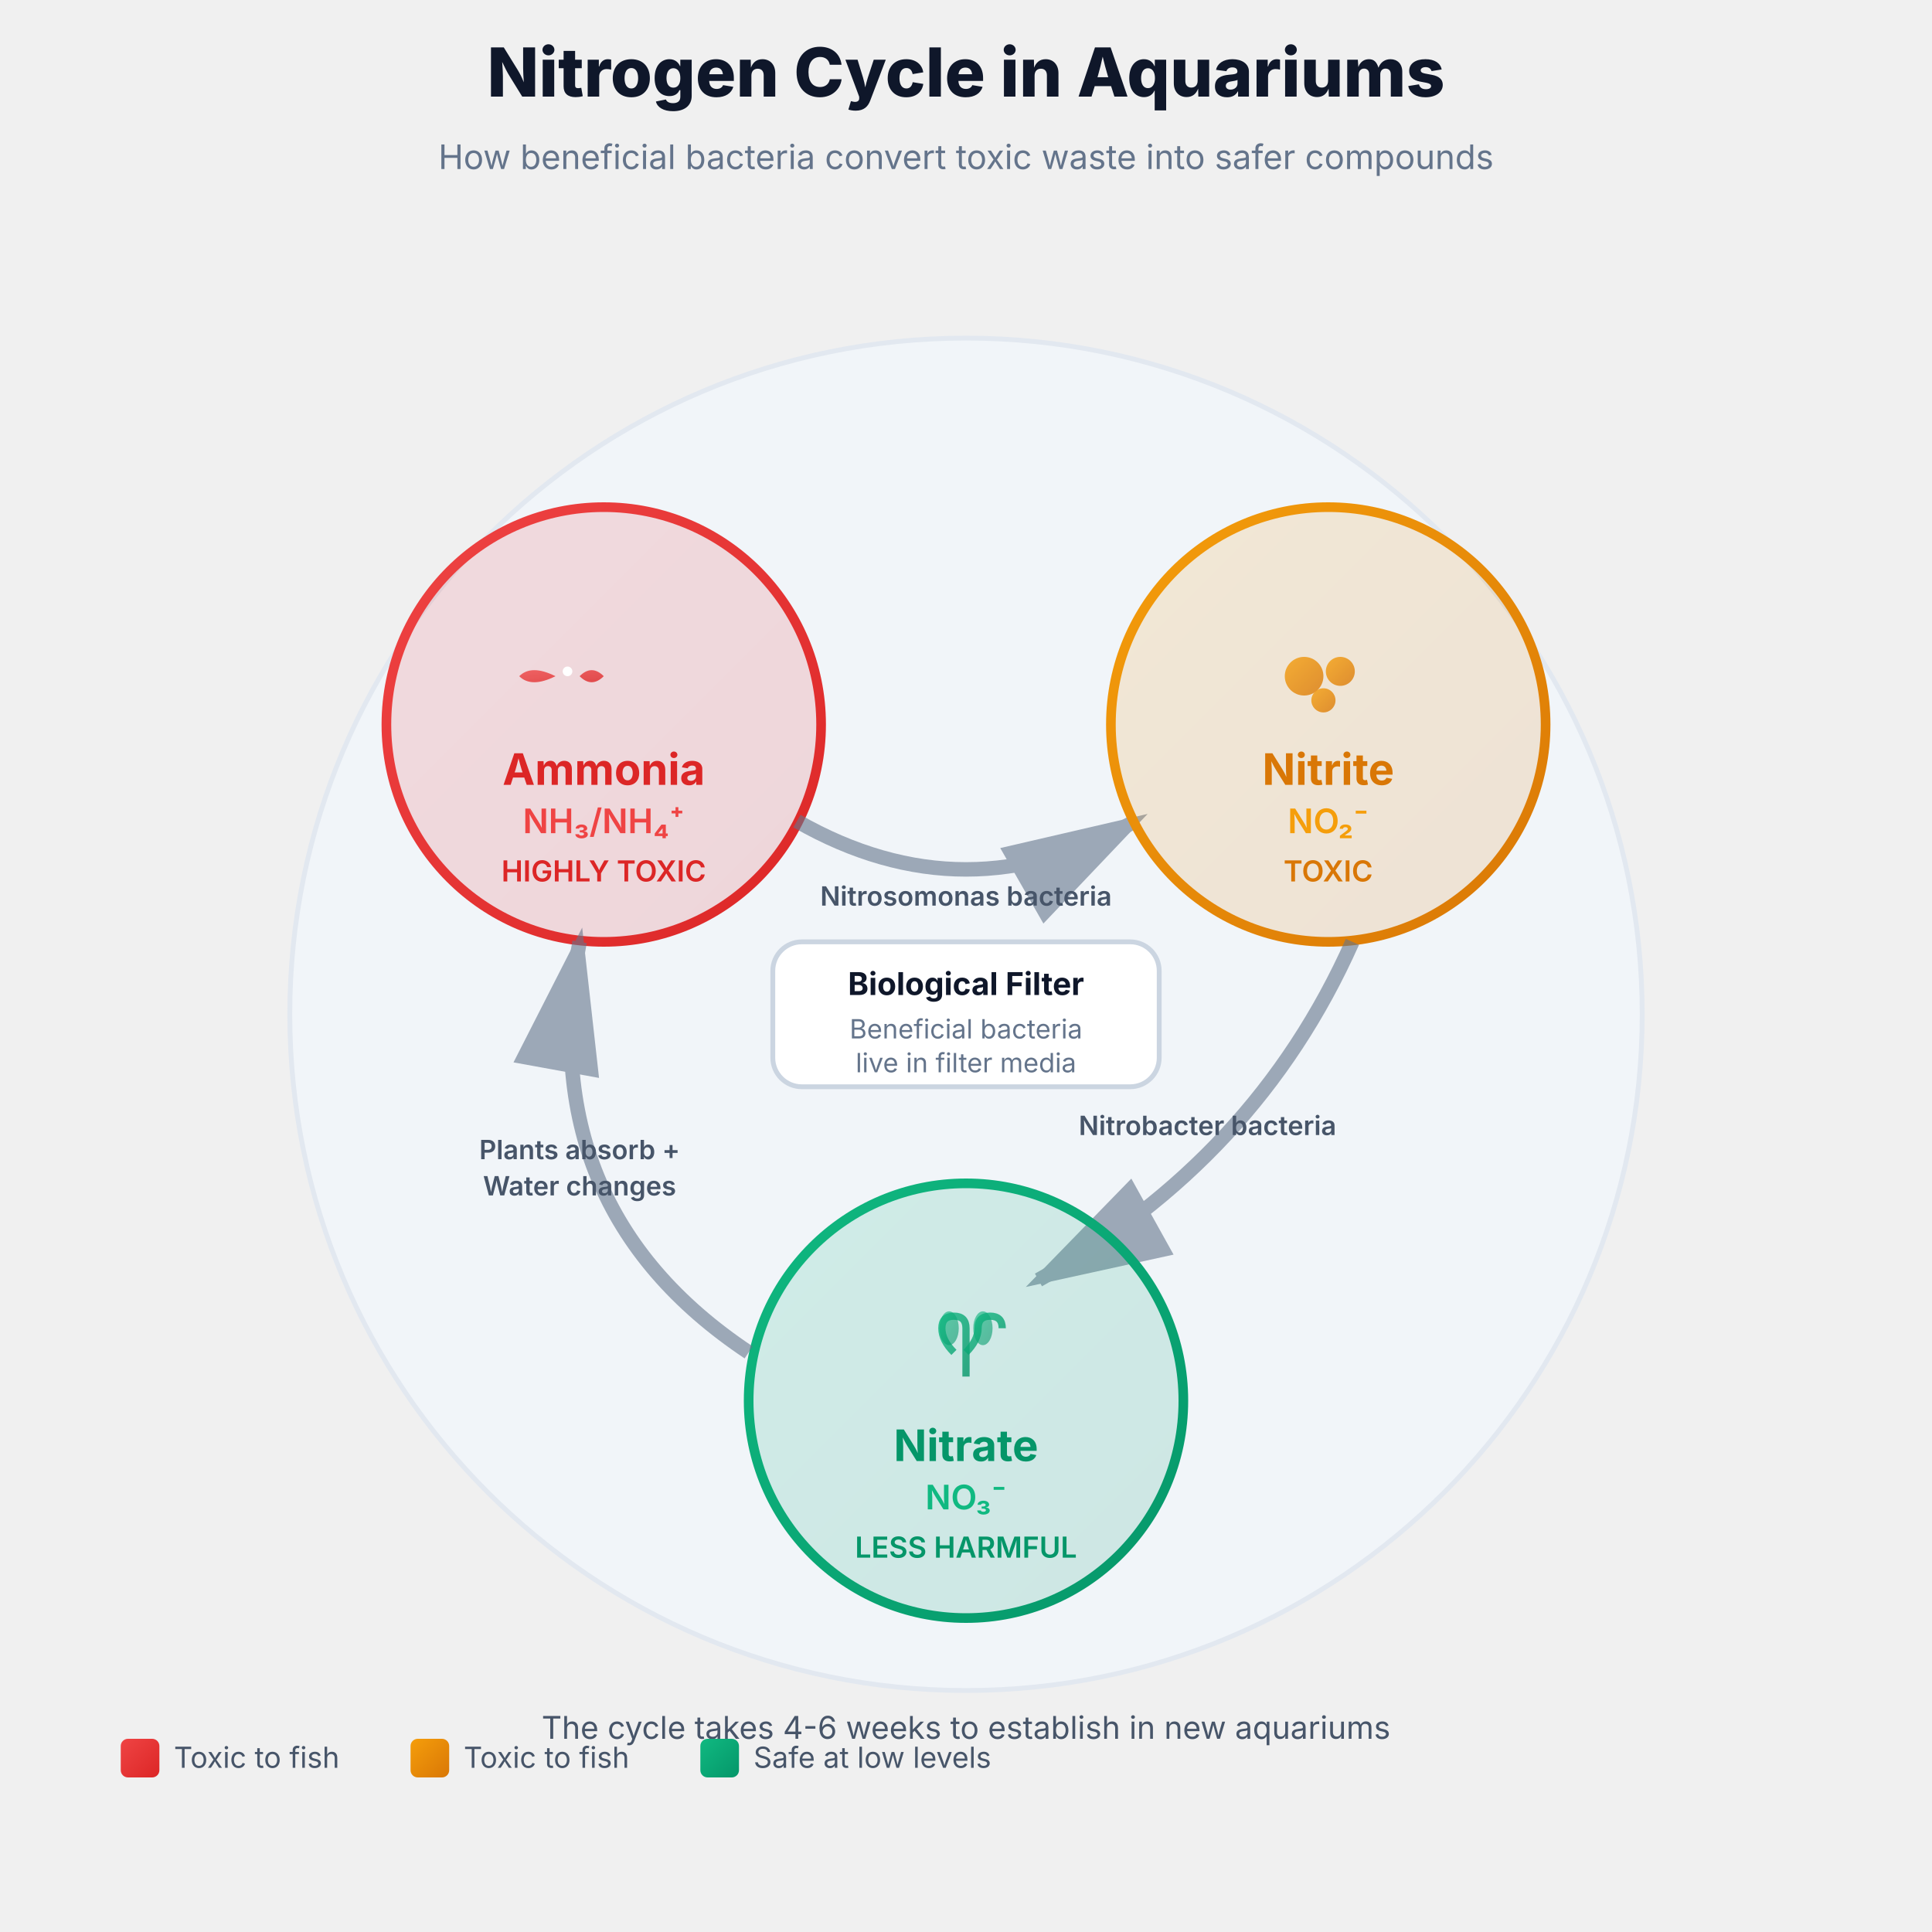
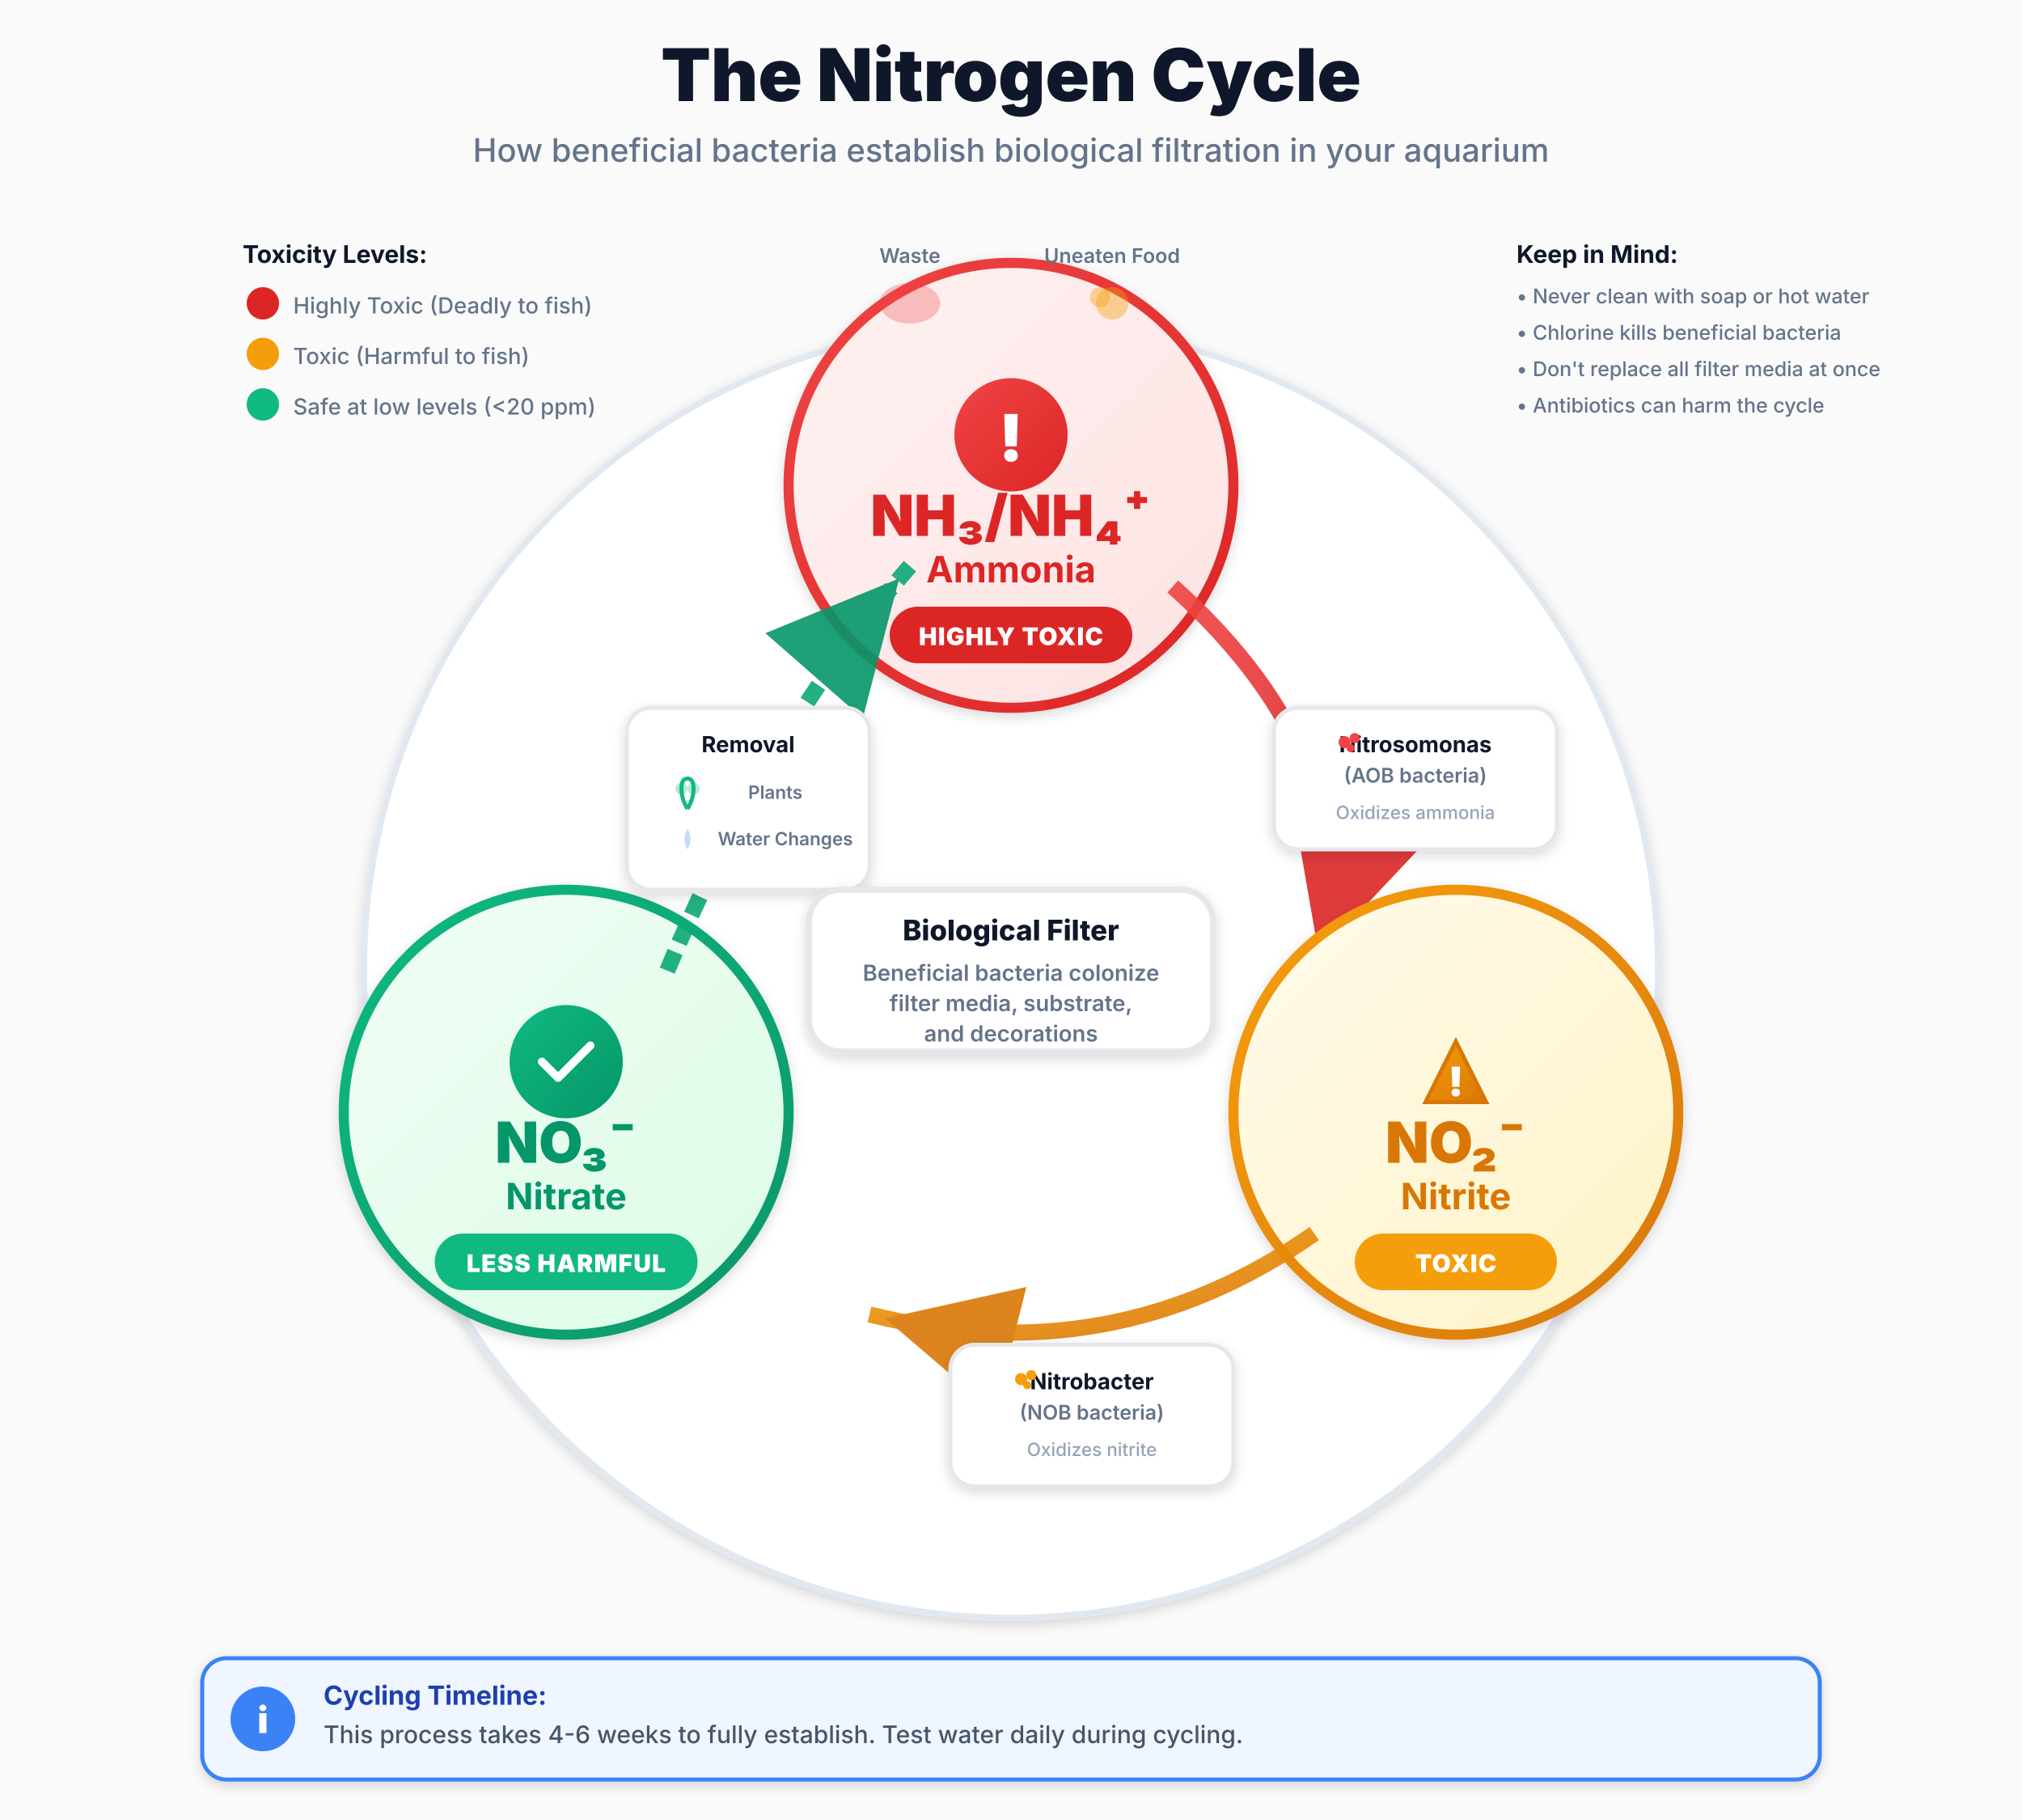
- <svg xmlns="http://www.w3.org/2000/svg" viewBox="0 0 800 800" width="800" height="800">
+ <svg xmlns="http://www.w3.org/2000/svg" viewBox="0 0 1000 900" width="1000" height="900">
  <defs>
-     <linearGradient id="ammoniaGrad" x1="0%" y1="0%" x2="100%" y2="100%">
+     <linearGradient id="ammoniaBg" x1="0%" y1="0%" x2="100%" y2="100%">
+       <stop offset="0%" style="stop-color:#fef2f2;stop-opacity:1" />
+       <stop offset="100%" style="stop-color:#fee2e2;stop-opacity:1" />
+     </linearGradient>
+     <linearGradient id="ammoniaAccent" x1="0%" y1="0%" x2="100%" y2="100%">
      <stop offset="0%" style="stop-color:#ef4444;stop-opacity:1" />
      <stop offset="100%" style="stop-color:#dc2626;stop-opacity:1" />
    </linearGradient>
-     <linearGradient id="nitriteGrad" x1="0%" y1="0%" x2="100%" y2="100%">
+     <linearGradient id="nitriteBg" x1="0%" y1="0%" x2="100%" y2="100%">
+       <stop offset="0%" style="stop-color:#fffbeb;stop-opacity:1" />
+       <stop offset="100%" style="stop-color:#fef3c7;stop-opacity:1" />
+     </linearGradient>
+     <linearGradient id="nitriteAccent" x1="0%" y1="0%" x2="100%" y2="100%">
      <stop offset="0%" style="stop-color:#f59e0b;stop-opacity:1" />
      <stop offset="100%" style="stop-color:#d97706;stop-opacity:1" />
    </linearGradient>
-     <linearGradient id="nitrateGrad" x1="0%" y1="0%" x2="100%" y2="100%">
+     <linearGradient id="nitrateBg" x1="0%" y1="0%" x2="100%" y2="100%">
+       <stop offset="0%" style="stop-color:#f0fdf4;stop-opacity:1" />
+       <stop offset="100%" style="stop-color:#dcfce7;stop-opacity:1" />
+     </linearGradient>
+     <linearGradient id="nitrateAccent" x1="0%" y1="0%" x2="100%" y2="100%">
      <stop offset="0%" style="stop-color:#10b981;stop-opacity:1" />
      <stop offset="100%" style="stop-color:#059669;stop-opacity:1" />
    </linearGradient>
-     <marker id="arrowhead" markerWidth="10" markerHeight="10" refX="9" refY="3" orient="auto">
-       <polygon points="0 0, 10 3, 0 6" fill="#64748b" />
+     <marker id="arrowRed" markerWidth="12" markerHeight="12" refX="11" refY="6" orient="auto">
+       <path d="M 2 2 L 10 6 L 2 10 z" fill="#dc2626" />
    </marker>
+     <marker id="arrowOrange" markerWidth="12" markerHeight="12" refX="11" refY="6" orient="auto">
+       <path d="M 2 2 L 10 6 L 2 10 z" fill="#d97706" />
+     </marker>
+     <marker id="arrowGreen" markerWidth="12" markerHeight="12" refX="11" refY="6" orient="auto">
+       <path d="M 2 2 L 10 6 L 2 10 z" fill="#059669" />
+     </marker>
+     <filter id="shadow" x="-50%" y="-50%" width="200%" height="200%">
+       <feGaussianBlur in="SourceAlpha" stdDeviation="3" />
+       <feOffset dx="0" dy="2" result="offsetblur" />
+       <feComponentTransfer>
+         <feFuncA type="linear" slope="0.15" />
+       </feComponentTransfer>
+       <feMerge>
+         <feMergeNode />
+         <feMergeNode in="SourceGraphic" />
+       </feMerge>
+     </filter>
  </defs>
-   <text x="400" y="40" text-anchor="middle" font-family="Inter, system-ui, sans-serif" font-size="28" font-weight="800" fill="#0f172a">
-     Nitrogen Cycle in Aquariums
+   <rect width="1000" height="900" fill="#fafafa" />
+   <text x="500" y="50" text-anchor="middle" font-family="-apple-system, BlinkMacSystemFont, 'Segoe UI', sans-serif" font-size="36" font-weight="900" fill="#0f172a">
+     The Nitrogen Cycle
  </text>
-   <text x="400" y="70" text-anchor="middle" font-family="Inter, system-ui, sans-serif" font-size="14" fill="#64748b">
-     How beneficial bacteria convert toxic waste into safer compounds
+   <text x="500" y="80" text-anchor="middle" font-family="-apple-system, BlinkMacSystemFont, 'Segoe UI', sans-serif" font-size="16" font-weight="500" fill="#64748b">
+     How beneficial bacteria establish biological filtration in your aquarium
  </text>
-   <circle cx="400" cy="420" r="280" fill="#f1f5f9" stroke="#e2e8f0" stroke-width="2" />
-   <g id="stage-ammonia">
-     <circle cx="250" cy="300" r="90" fill="url(#ammoniaGrad)" opacity="0.15" />
-     <circle cx="250" cy="300" r="90" fill="none" stroke="url(#ammoniaGrad)" stroke-width="4" />
-     <path d="M 230 280 Q 220 275 215 280 Q 220 285 230 280 L 240 280 Q 245 275 250 280 Q 245 285 240 280 Z" fill="url(#ammoniaGrad)" opacity="0.8" />
-     <circle cx="235" cy="278" r="2" fill="#fff" />
-     <text x="250" y="325" text-anchor="middle" font-family="Inter, system-ui, sans-serif" font-size="18" font-weight="700" fill="#dc2626">
+   <circle cx="500" cy="480" r="320" fill="#ffffff" stroke="#e2e8f0" stroke-width="3" filter="url(#shadow)" />
+   <g id="ammonia-stage">
+     <circle cx="500" cy="240" r="110" fill="url(#ammoniaBg)" stroke="url(#ammoniaAccent)" stroke-width="5" filter="url(#shadow)" />
+     <circle cx="500" cy="215" r="28" fill="url(#ammoniaAccent)" />
+     <text x="500" y="228" text-anchor="middle" font-family="-apple-system, BlinkMacSystemFont, 'Segoe UI', sans-serif" font-size="32" font-weight="900" fill="#ffffff">
+       !
+     </text>
+     <text x="500" y="265" text-anchor="middle" font-family="-apple-system, BlinkMacSystemFont, 'Segoe UI', sans-serif" font-size="28" font-weight="900" fill="#dc2626">
+       NH₃/NH₄⁺
+     </text>
+     <text x="500" y="288" text-anchor="middle" font-family="-apple-system, BlinkMacSystemFont, 'Segoe UI', sans-serif" font-size="18" font-weight="700" fill="#dc2626">
      Ammonia
    </text>
-     <text x="250" y="345" text-anchor="middle" font-family="Inter, system-ui, sans-serif" font-size="14" font-weight="600" fill="#ef4444">
-       NH₃/NH₄⁺
-     </text>
-     <text x="250" y="365" text-anchor="middle" font-family="Inter, system-ui, sans-serif" font-size="12" font-weight="600" fill="#dc2626">
+     <rect x="440" y="300" width="120" height="28" rx="14" fill="#dc2626" />
+     <text x="500" y="319" text-anchor="middle" font-family="-apple-system, BlinkMacSystemFont, 'Segoe UI', sans-serif" font-size="12" font-weight="900" fill="#ffffff" letter-spacing="0.5">
      HIGHLY TOXIC
    </text>
-   </g>
-   <path d="M 330 340 Q 400 380 470 340" fill="none" stroke="#64748b" stroke-width="6" marker-end="url(#arrowhead)" opacity="0.6" />
-   <text x="400" y="375" text-anchor="middle" font-family="Inter, system-ui, sans-serif" font-size="11" font-weight="600" fill="#475569">
-     Nitrosomonas bacteria
-   </text>
-   <g id="stage-nitrite">
-     <circle cx="550" cy="300" r="90" fill="url(#nitriteGrad)" opacity="0.15" />
-     <circle cx="550" cy="300" r="90" fill="none" stroke="url(#nitriteGrad)" stroke-width="4" />
-     <circle cx="540" cy="280" r="8" fill="url(#nitriteGrad)" opacity="0.8" />
-     <circle cx="555" cy="278" r="6" fill="url(#nitriteGrad)" opacity="0.8" />
-     <circle cx="548" cy="290" r="5" fill="url(#nitriteGrad)" opacity="0.8" />
-     <text x="550" y="325" text-anchor="middle" font-family="Inter, system-ui, sans-serif" font-size="18" font-weight="700" fill="#d97706">
+     <g transform="translate(450, 150)">
+       <ellipse cx="0" cy="0" rx="15" ry="10" fill="#ef4444" opacity="0.3" />
+       <text x="0" y="-20" text-anchor="middle" font-family="-apple-system, BlinkMacSystemFont, 'Segoe UI', sans-serif" font-size="10" font-weight="600" fill="#64748b">Waste</text>
+     </g>
+     <g transform="translate(550, 150)">
+       <circle cx="0" cy="0" r="8" fill="#f59e0b" opacity="0.4" />
+       <circle cx="-6" cy="-3" r="5" fill="#f59e0b" opacity="0.4" />
+       <text x="0" y="-20" text-anchor="middle" font-family="-apple-system, BlinkMacSystemFont, 'Segoe UI', sans-serif" font-size="10" font-weight="600" fill="#64748b">Uneaten Food</text>
+     </g>
+   </g>
+   <g id="arrow1">
+     <path d="M 580 290 Q 680 380 650 480" fill="none" stroke="url(#ammoniaAccent)" stroke-width="8" marker-end="url(#arrowRed)" opacity="0.9" />
+     <rect x="630" y="350" width="140" height="70" rx="12" fill="#ffffff" stroke="#e5e7eb" stroke-width="2" filter="url(#shadow)" />
+     <text x="700" y="372" text-anchor="middle" font-family="-apple-system, BlinkMacSystemFont, 'Segoe UI', sans-serif" font-size="11" font-weight="700" fill="#0f172a">
+       Nitrosomonas
+     </text>
+     <text x="700" y="387" text-anchor="middle" font-family="-apple-system, BlinkMacSystemFont, 'Segoe UI', sans-serif" font-size="10" font-weight="600" fill="#64748b">
+       (AOB bacteria)
+     </text>
+     <text x="700" y="405" text-anchor="middle" font-family="-apple-system, BlinkMacSystemFont, 'Segoe UI', sans-serif" font-size="9" font-weight="500" fill="#94a3b8">
+       Oxidizes ammonia
+     </text>
+     <circle cx="665" cy="367" r="3" fill="#ef4444" />
+     <circle cx="670" cy="365" r="2.5" fill="#ef4444" />
+     <circle cx="668" cy="370" r="2" fill="#ef4444" />
+   </g>
+   <g id="nitrite-stage">
+     <circle cx="720" cy="550" r="110" fill="url(#nitriteBg)" stroke="url(#nitriteAccent)" stroke-width="5" filter="url(#shadow)" />
+     <path d="M 720 515 L 705 545 L 735 545 Z" fill="url(#nitriteAccent)" stroke="#d97706" stroke-width="2" />
+     <text x="720" y="542" text-anchor="middle" font-family="-apple-system, BlinkMacSystemFont, 'Segoe UI', sans-serif" font-size="20" font-weight="900" fill="#ffffff">
+       !
+     </text>
+     <text x="720" y="575" text-anchor="middle" font-family="-apple-system, BlinkMacSystemFont, 'Segoe UI', sans-serif" font-size="28" font-weight="900" fill="#d97706">
+       NO₂⁻
+     </text>
+     <text x="720" y="598" text-anchor="middle" font-family="-apple-system, BlinkMacSystemFont, 'Segoe UI', sans-serif" font-size="18" font-weight="700" fill="#d97706">
      Nitrite
    </text>
-     <text x="550" y="345" text-anchor="middle" font-family="Inter, system-ui, sans-serif" font-size="14" font-weight="600" fill="#f59e0b">
-       NO₂⁻
-     </text>
-     <text x="550" y="365" text-anchor="middle" font-family="Inter, system-ui, sans-serif" font-size="12" font-weight="600" fill="#d97706">
+     <rect x="670" y="610" width="100" height="28" rx="14" fill="#f59e0b" />
+     <text x="720" y="629" text-anchor="middle" font-family="-apple-system, BlinkMacSystemFont, 'Segoe UI', sans-serif" font-size="12" font-weight="900" fill="#ffffff" letter-spacing="0.5">
      TOXIC
    </text>
  </g>
-   <path d="M 560 390 Q 520 480 430 530" fill="none" stroke="#64748b" stroke-width="6" marker-end="url(#arrowhead)" opacity="0.6" />
-   <text x="500" y="470" text-anchor="middle" font-family="Inter, system-ui, sans-serif" font-size="11" font-weight="600" fill="#475569">
-     Nitrobacter bacteria
-   </text>
-   <g id="stage-nitrate">
-     <circle cx="400" cy="580" r="90" fill="url(#nitrateGrad)" opacity="0.15" />
-     <circle cx="400" cy="580" r="90" fill="none" stroke="url(#nitrateGrad)" stroke-width="4" />
-     <path d="M 395 560 Q 390 555 390 550 Q 390 545 395 545 Q 400 545 400 550 L 400 570" stroke="url(#nitrateGrad)" stroke-width="3" fill="none" opacity="0.8" />
-     <path d="M 400 560 Q 405 555 405 550 Q 405 545 410 545 Q 415 545 415 550" stroke="url(#nitrateGrad)" stroke-width="3" fill="none" opacity="0.8" />
-     <ellipse cx="393" cy="550" rx="4" ry="7" fill="url(#nitrateGrad)" opacity="0.6" />
-     <ellipse cx="407" cy="550" rx="4" ry="7" fill="url(#nitrateGrad)" opacity="0.6" />
-     <text x="400" y="605" text-anchor="middle" font-family="Inter, system-ui, sans-serif" font-size="18" font-weight="700" fill="#059669">
+   <g id="arrow2">
+     <path d="M 650 610 Q 550 680 430 650" fill="none" stroke="url(#nitriteAccent)" stroke-width="8" marker-end="url(#arrowOrange)" opacity="0.9" />
+     <rect x="470" y="665" width="140" height="70" rx="12" fill="#ffffff" stroke="#e5e7eb" stroke-width="2" filter="url(#shadow)" />
+     <text x="540" y="687" text-anchor="middle" font-family="-apple-system, BlinkMacSystemFont, 'Segoe UI', sans-serif" font-size="11" font-weight="700" fill="#0f172a">
+       Nitrobacter
+     </text>
+     <text x="540" y="702" text-anchor="middle" font-family="-apple-system, BlinkMacSystemFont, 'Segoe UI', sans-serif" font-size="10" font-weight="600" fill="#64748b">
+       (NOB bacteria)
+     </text>
+     <text x="540" y="720" text-anchor="middle" font-family="-apple-system, BlinkMacSystemFont, 'Segoe UI', sans-serif" font-size="9" font-weight="500" fill="#94a3b8">
+       Oxidizes nitrite
+     </text>
+     <circle cx="505" cy="682" r="3" fill="#f59e0b" />
+     <circle cx="510" cy="680" r="2.5" fill="#f59e0b" />
+     <circle cx="508" cy="685" r="2" fill="#f59e0b" />
+   </g>
+   <g id="nitrate-stage">
+     <circle cx="280" cy="550" r="110" fill="url(#nitrateBg)" stroke="url(#nitrateAccent)" stroke-width="5" filter="url(#shadow)" />
+     <circle cx="280" cy="525" r="28" fill="url(#nitrateAccent)" />
+     <path d="M 268 525 L 276 533 L 292 517" fill="none" stroke="#ffffff" stroke-width="4" stroke-linecap="round" stroke-linejoin="round" />
+     <text x="280" y="575" text-anchor="middle" font-family="-apple-system, BlinkMacSystemFont, 'Segoe UI', sans-serif" font-size="28" font-weight="900" fill="#059669">
+       NO₃⁻
+     </text>
+     <text x="280" y="598" text-anchor="middle" font-family="-apple-system, BlinkMacSystemFont, 'Segoe UI', sans-serif" font-size="18" font-weight="700" fill="#059669">
      Nitrate
    </text>
-     <text x="400" y="625" text-anchor="middle" font-family="Inter, system-ui, sans-serif" font-size="14" font-weight="600" fill="#10b981">
-       NO₃⁻
-     </text>
-     <text x="400" y="645" text-anchor="middle" font-family="Inter, system-ui, sans-serif" font-size="12" font-weight="600" fill="#059669">
+     <rect x="215" y="610" width="130" height="28" rx="14" fill="#10b981" />
+     <text x="280" y="629" text-anchor="middle" font-family="-apple-system, BlinkMacSystemFont, 'Segoe UI', sans-serif" font-size="12" font-weight="900" fill="#ffffff" letter-spacing="0.5">
      LESS HARMFUL
    </text>
  </g>
-   <path d="M 310 560 Q 220 500 240 390" fill="none" stroke="#64748b" stroke-width="6" marker-end="url(#arrowhead)" opacity="0.6" />
-   <text x="240" y="480" text-anchor="middle" font-family="Inter, system-ui, sans-serif" font-size="11" font-weight="600" fill="#475569">
-     Plants absorb +
-   </text>
-   <text x="240" y="495" text-anchor="middle" font-family="Inter, system-ui, sans-serif" font-size="11" font-weight="600" fill="#475569">
-     Water changes
-   </text>
-   <rect x="320" y="390" width="160" height="60" rx="12" fill="white" stroke="#cbd5e1" stroke-width="2" />
-   <text x="400" y="412" text-anchor="middle" font-family="Inter, system-ui, sans-serif" font-size="13" font-weight="700" fill="#0f172a">
-     Biological Filter
-   </text>
-   <text x="400" y="430" text-anchor="middle" font-family="Inter, system-ui, sans-serif" font-size="11" fill="#64748b">
-     Beneficial bacteria
-   </text>
-   <text x="400" y="444" text-anchor="middle" font-family="Inter, system-ui, sans-serif" font-size="11" fill="#64748b">
-     live in filter media
-   </text>
-   <text x="400" y="720" text-anchor="middle" font-family="Inter, system-ui, sans-serif" font-size="13" fill="#475569">
-     The cycle takes 4-6 weeks to establish in new aquariums
-   </text>
+   <g id="arrow3">
+     <path d="M 330 480 Q 380 360 450 280" fill="none" stroke="url(#nitrateAccent)" stroke-width="8" marker-end="url(#arrowGreen)" opacity="0.9" stroke-dasharray="10,5" />
+     <rect x="310" y="350" width="120" height="90" rx="12" fill="#ffffff" stroke="#e5e7eb" stroke-width="2" filter="url(#shadow)" />
+     <text x="370" y="372" text-anchor="middle" font-family="-apple-system, BlinkMacSystemFont, 'Segoe UI', sans-serif" font-size="11" font-weight="700" fill="#0f172a">
+       Removal
+     </text>
+     <g transform="translate(340, 385)">
+       <path d="M 0 15 Q -3 10 -3 5 Q -3 0 0 0 M 0 15 Q 3 10 3 5 Q 3 0 0 0" stroke="#10b981" stroke-width="2" fill="none" />
+       <circle cx="-3" cy="5" r="3" fill="#10b981" opacity="0.3" />
+       <circle cx="3" cy="5" r="3" fill="#10b981" opacity="0.3" />
+       <text x="30" y="10" font-family="-apple-system, BlinkMacSystemFont, 'Segoe UI', sans-serif" font-size="9" font-weight="600" fill="#64748b">Plants</text>
+     </g>
+     <g transform="translate(340, 410)">
+       <path d="M 0 0 Q 3 5 0 10 Q -3 5 0 0" fill="#3b82f6" opacity="0.3" />
+       <text x="15" y="8" font-family="-apple-system, BlinkMacSystemFont, 'Segoe UI', sans-serif" font-size="9" font-weight="600" fill="#64748b">Water Changes</text>
+     </g>
+   </g>
+   <g id="center-info">
+     <rect x="400" y="440" width="200" height="80" rx="16" fill="#ffffff" stroke="#e5e7eb" stroke-width="3" filter="url(#shadow)" />
+     <text x="500" y="465" text-anchor="middle" font-family="-apple-system, BlinkMacSystemFont, 'Segoe UI', sans-serif" font-size="14" font-weight="800" fill="#0f172a">
+       Biological Filter
+     </text>
+     <text x="500" y="485" text-anchor="middle" font-family="-apple-system, BlinkMacSystemFont, 'Segoe UI', sans-serif" font-size="11" font-weight="600" fill="#64748b">
+       Beneficial bacteria colonize
+     </text>
+     <text x="500" y="500" text-anchor="middle" font-family="-apple-system, BlinkMacSystemFont, 'Segoe UI', sans-serif" font-size="11" font-weight="600" fill="#64748b">
+       filter media, substrate,
+     </text>
+     <text x="500" y="515" text-anchor="middle" font-family="-apple-system, BlinkMacSystemFont, 'Segoe UI', sans-serif" font-size="11" font-weight="600" fill="#64748b">
+       and decorations
+     </text>
+   </g>
+   <g id="timeline">
+     <rect x="100" y="820" width="800" height="60" rx="12" fill="#eff6ff" stroke="#3b82f6" stroke-width="2" filter="url(#shadow)" />
+     <circle cx="130" cy="850" r="16" fill="#3b82f6" />
+     <text x="130" y="857" text-anchor="middle" font-family="-apple-system, BlinkMacSystemFont, 'Segoe UI', sans-serif" font-size="18" font-weight="900" fill="#ffffff">
+       i
+     </text>
+     <text x="160" y="843" font-family="-apple-system, BlinkMacSystemFont, 'Segoe UI', sans-serif" font-size="13" font-weight="700" fill="#1e40af">
+       Cycling Timeline:
+     </text>
+     <text x="160" y="862" font-family="-apple-system, BlinkMacSystemFont, 'Segoe UI', sans-serif" font-size="12" font-weight="500" fill="#475569">
+       This process takes 4-6 weeks to fully establish. Test water daily during cycling.
+     </text>
+   </g>
  <g id="legend">
-     <rect x="50" y="720" width="16" height="16" rx="3" fill="url(#ammoniaGrad)" />
-     <text x="72" y="732" font-family="Inter, system-ui, sans-serif" font-size="12" fill="#475569">Toxic to fish</text>
-     <rect x="170" y="720" width="16" height="16" rx="3" fill="url(#nitriteGrad)" />
-     <text x="192" y="732" font-family="Inter, system-ui, sans-serif" font-size="12" fill="#475569">Toxic to fish</text>
-     <rect x="290" y="720" width="16" height="16" rx="3" fill="url(#nitrateGrad)" />
-     <text x="312" y="732" font-family="Inter, system-ui, sans-serif" font-size="12" fill="#475569">Safe at low levels</text>
+     <text x="120" y="130" font-family="-apple-system, BlinkMacSystemFont, 'Segoe UI', sans-serif" font-size="12" font-weight="700" fill="#0f172a">
+       Toxicity Levels:
+     </text>
+     <circle cx="130" cy="150" r="8" fill="#dc2626" />
+     <text x="145" y="155" font-family="-apple-system, BlinkMacSystemFont, 'Segoe UI', sans-serif" font-size="11" font-weight="500" fill="#64748b">
+       Highly Toxic (Deadly to fish)
+     </text>
+     <circle cx="130" cy="175" r="8" fill="#f59e0b" />
+     <text x="145" y="180" font-family="-apple-system, BlinkMacSystemFont, 'Segoe UI', sans-serif" font-size="11" font-weight="500" fill="#64748b">
+       Toxic (Harmful to fish)
+     </text>
+     <circle cx="130" cy="200" r="8" fill="#10b981" />
+     <text x="145" y="205" font-family="-apple-system, BlinkMacSystemFont, 'Segoe UI', sans-serif" font-size="11" font-weight="500" fill="#64748b">
+       Safe at low levels (&lt;20 ppm)
+     </text>
+   </g>
+   <g id="key-points">
+     <text x="750" y="130" font-family="-apple-system, BlinkMacSystemFont, 'Segoe UI', sans-serif" font-size="12" font-weight="700" fill="#0f172a">
+       Keep in Mind:
+     </text>
+     <text x="750" y="150" font-family="-apple-system, BlinkMacSystemFont, 'Segoe UI', sans-serif" font-size="10" font-weight="500" fill="#64748b">
+       • Never clean with soap or hot water
+     </text>
+     <text x="750" y="168" font-family="-apple-system, BlinkMacSystemFont, 'Segoe UI', sans-serif" font-size="10" font-weight="500" fill="#64748b">
+       • Chlorine kills beneficial bacteria
+     </text>
+     <text x="750" y="186" font-family="-apple-system, BlinkMacSystemFont, 'Segoe UI', sans-serif" font-size="10" font-weight="500" fill="#64748b">
+       • Don't replace all filter media at once
+     </text>
+     <text x="750" y="204" font-family="-apple-system, BlinkMacSystemFont, 'Segoe UI', sans-serif" font-size="10" font-weight="500" fill="#64748b">
+       • Antibiotics can harm the cycle
+     </text>
  </g>
</svg>
